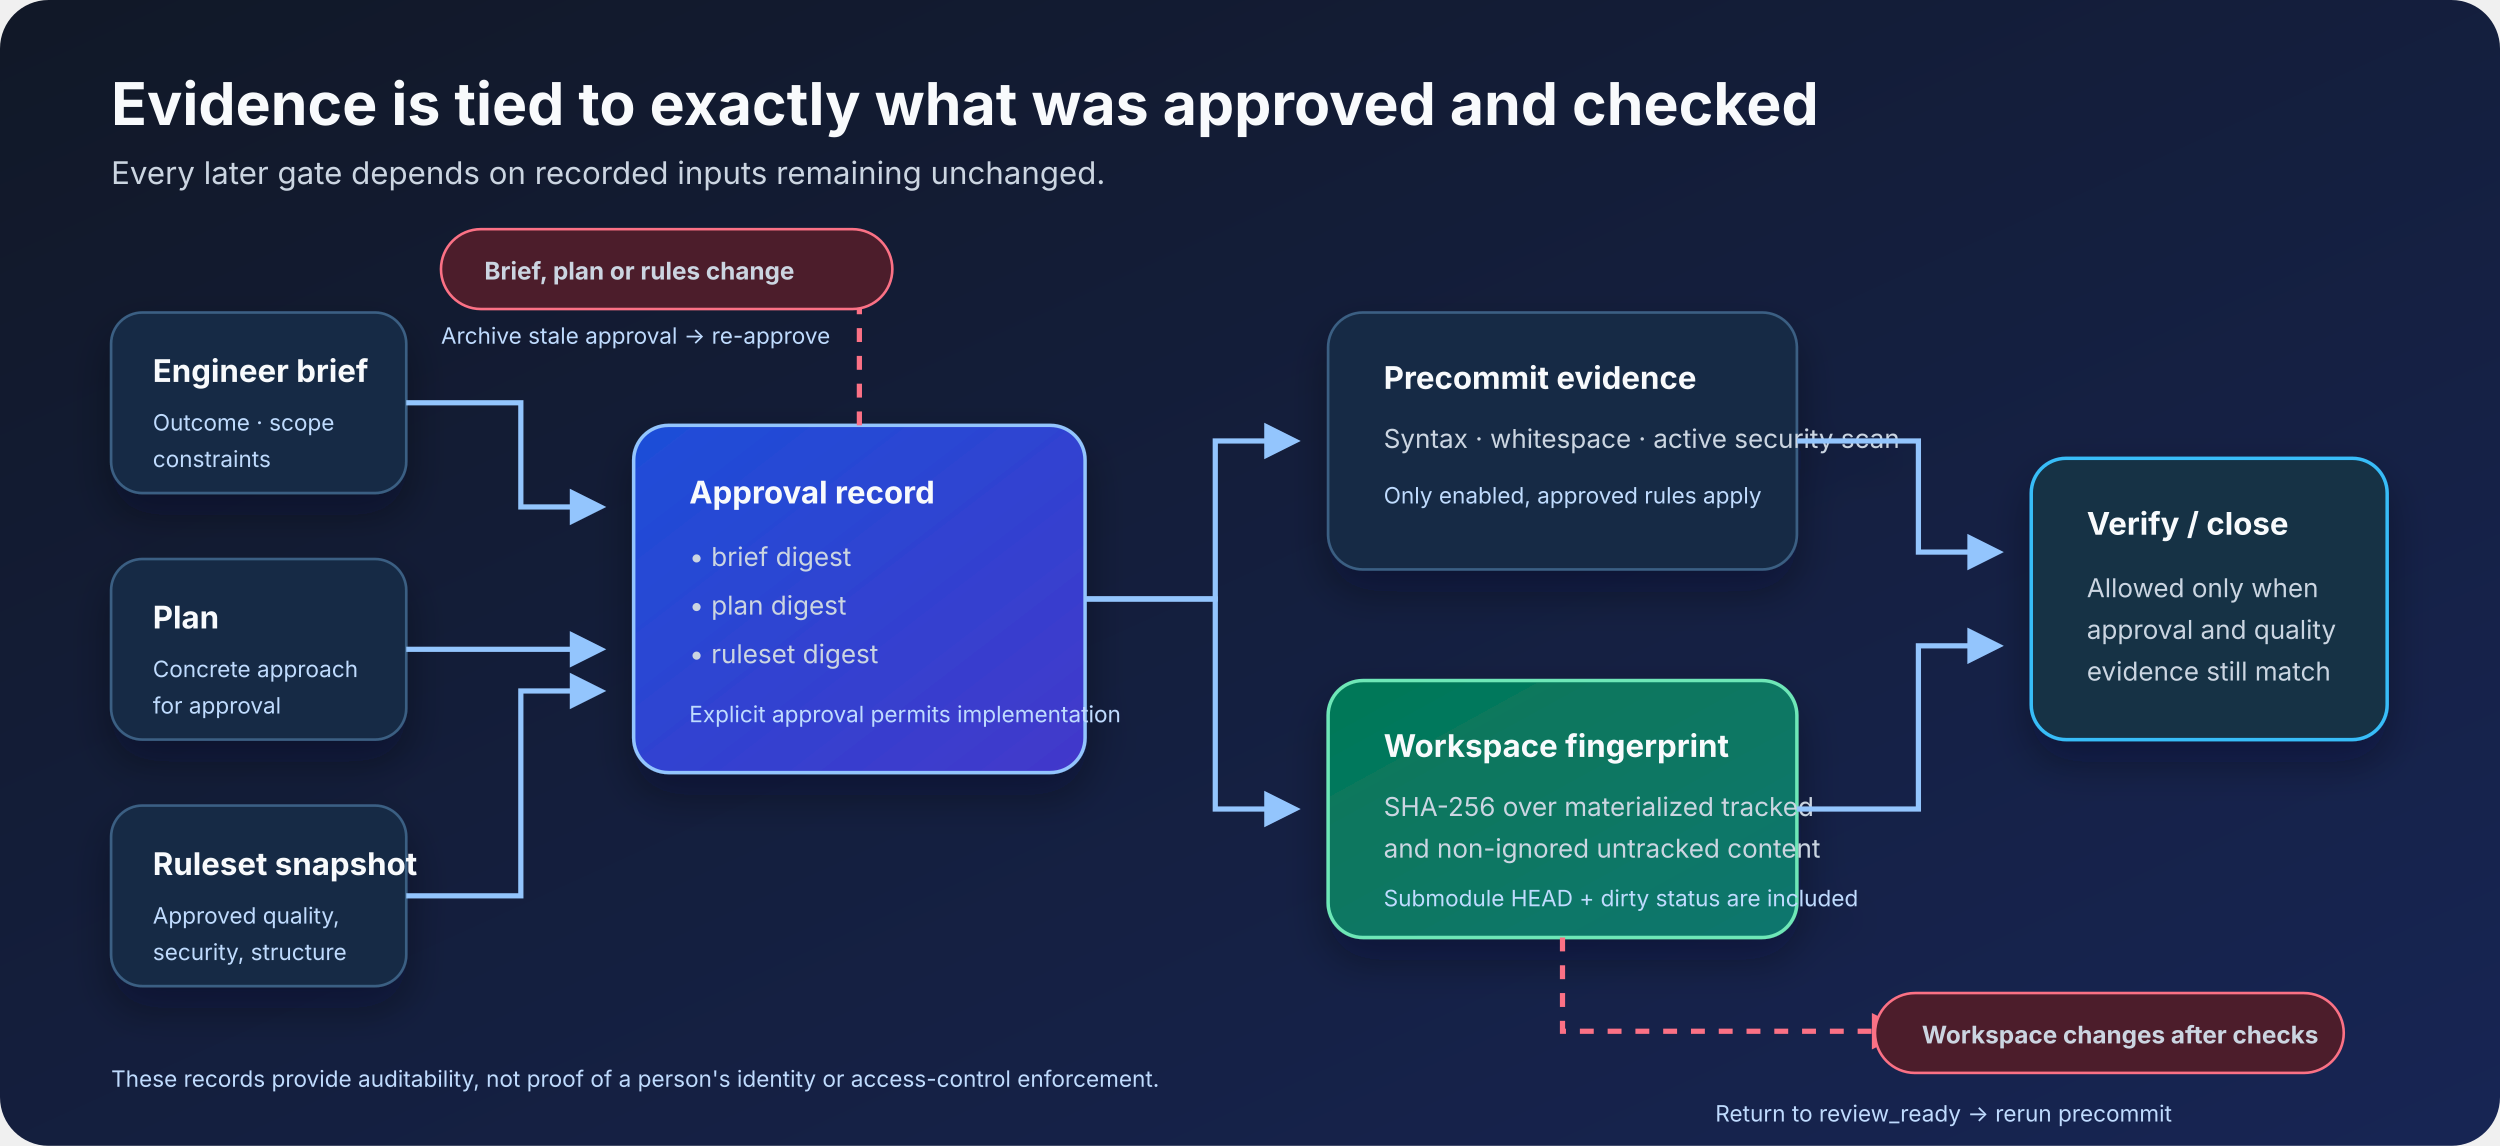
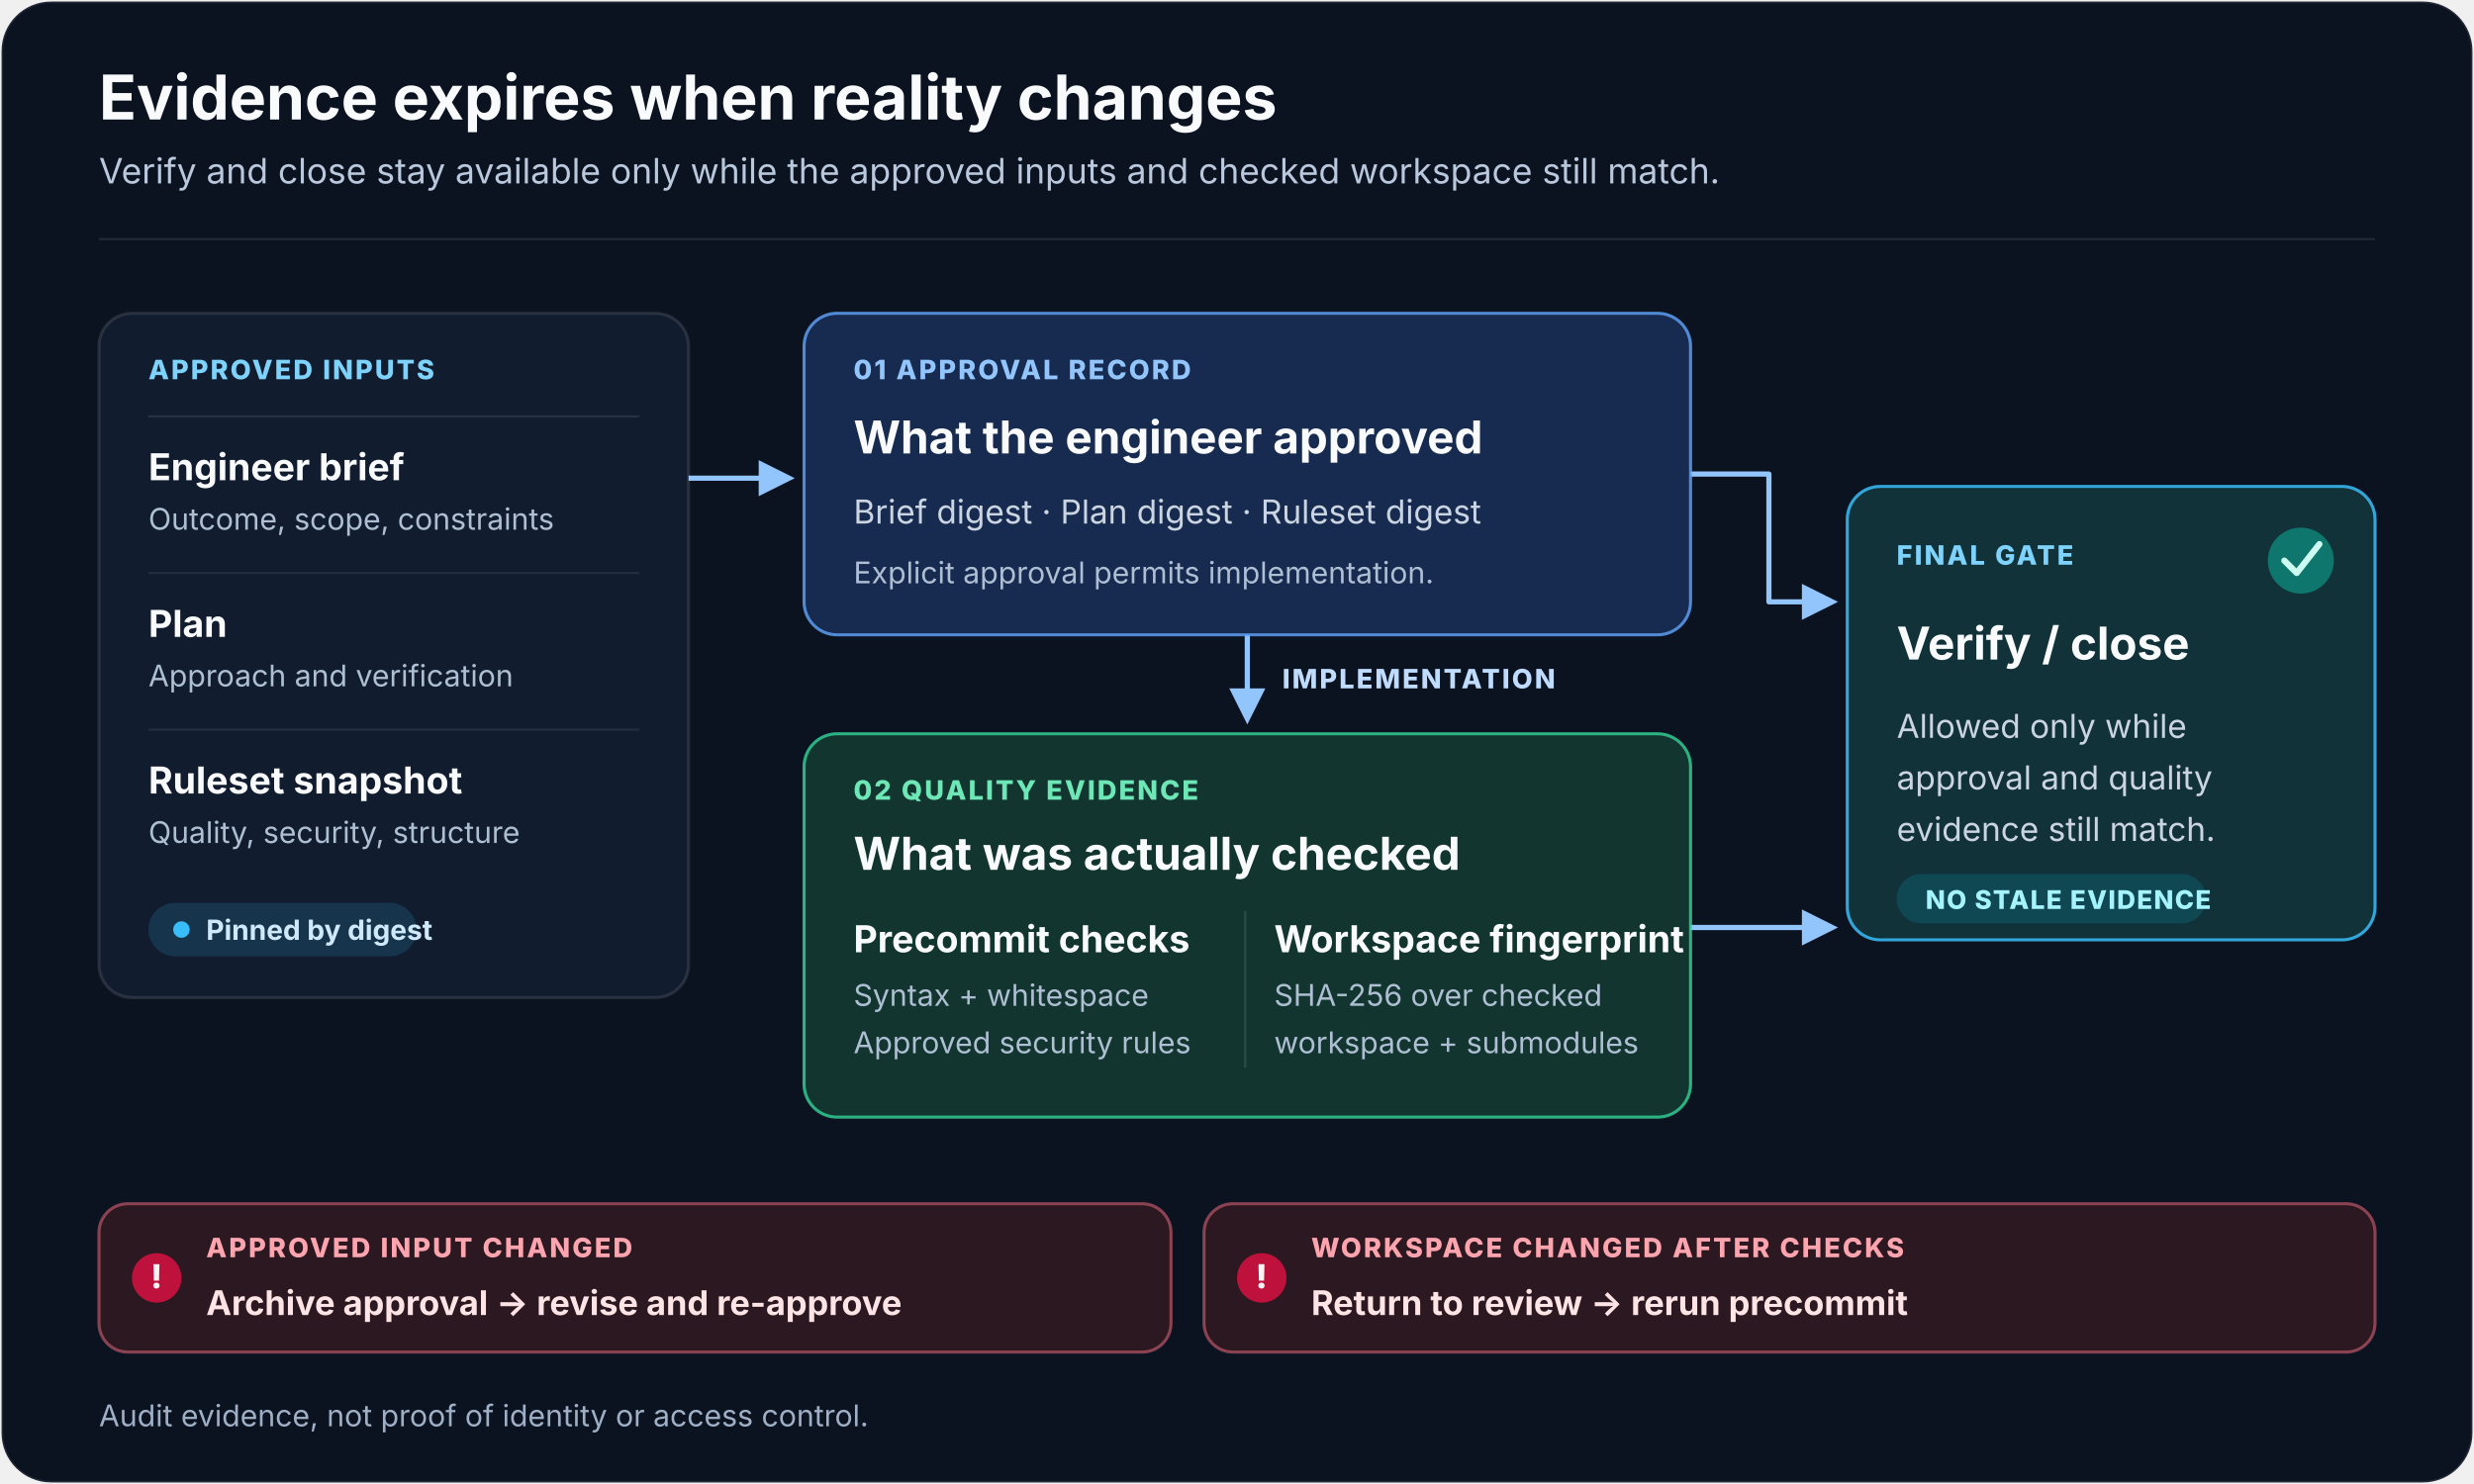
- <svg xmlns="http://www.w3.org/2000/svg" viewBox="0 0 1440 660" role="img" aria-labelledby="title description">
+ <svg xmlns="http://www.w3.org/2000/svg" viewBox="0 0 1200 720" role="img" aria-labelledby="title description">
  <defs>
-     <linearGradient id="background" x1="0" y1="0" x2="1" y2="1">
-       <stop offset="0" stop-color="#111827" />
-       <stop offset="1" stop-color="#172554" />
-     </linearGradient>
-     <linearGradient id="approved" x1="0" y1="0" x2="1" y2="1">
-       <stop offset="0" stop-color="#1d4ed8" />
-       <stop offset="1" stop-color="#4338ca" />
-     </linearGradient>
-     <linearGradient id="checked" x1="0" y1="0" x2="1" y2="1">
-       <stop offset="0" stop-color="#047857" />
-       <stop offset="1" stop-color="#0f766e" />
-     </linearGradient>
-     <filter id="shadow" x="-20%" y="-30%" width="140%" height="170%">
-       <feDropShadow dx="0" dy="12" stdDeviation="12" flood-color="#020617" flood-opacity=".35" />
-     </filter>
-     <marker id="arrow" viewBox="0 0 10 10" refX="8" refY="5" markerWidth="7" markerHeight="7" orient="auto-start-reverse">
-       <path d="M 0 0 L 10 5 L 0 10 z" fill="#93c5fd" />
-     </marker>
-     <marker id="danger" viewBox="0 0 10 10" refX="8" refY="5" markerWidth="7" markerHeight="7" orient="auto-start-reverse">
-       <path d="M 0 0 L 10 5 L 0 10 z" fill="#fb7185" />
+     <marker id="flow-arrow" viewBox="0 0 10 10" refX="8" refY="5" markerWidth="7" markerHeight="7" orient="auto">
+       <path d="M0 0 10 5 0 10Z" fill="#93c5fd" />
    </marker>
    <style>
-       .heading { font-family: Inter, Segoe UI, Arial, sans-serif; font-weight: 700; fill: #f8fafc; }
-       .body { font-family: Inter, Segoe UI, Arial, sans-serif; fill: #cbd5e1; }
-       .small { font-family: Inter, Segoe UI, Arial, sans-serif; fill: #bfdbfe; font-size: 13px; }
-       .card { fill: #172b45; stroke: #3b5f83; stroke-width: 1.5; }
-       .card-title { font-family: Inter, Segoe UI, Arial, sans-serif; fill: #f8fafc; font-size: 18px; font-weight: 700; }
+       .ui { font-family: Inter, "Segoe UI", Arial, sans-serif; }
+       .heading { font-family: Inter, "Segoe UI", Arial, sans-serif; font-size: 30px; font-weight: 700; fill: #f8fafc; }
+       .subtitle { font-family: Inter, "Segoe UI", Arial, sans-serif; font-size: 17px; fill: #b9c8dc; }
+       .card { fill: #111c2f; stroke: #ffffff; stroke-opacity: .11; stroke-width: 1.5; }
+       .title { font-family: Inter, "Segoe UI", Arial, sans-serif; font-size: 22px; font-weight: 700; fill: #f8fafc; }
+       .item-title { font-family: Inter, "Segoe UI", Arial, sans-serif; font-size: 18px; font-weight: 700; fill: #f8fafc; }
+       .body { font-family: Inter, "Segoe UI", Arial, sans-serif; font-size: 16px; fill: #cbd5e1; }
+       .small { font-family: Inter, "Segoe UI", Arial, sans-serif; font-size: 14.5px; fill: #aebfd3; }
+       .eyebrow { font-family: Inter, "Segoe UI", Arial, sans-serif; font-size: 13px; font-weight: 800; letter-spacing: .08em; }
+       .footer { font-family: Inter, "Segoe UI", Arial, sans-serif; font-size: 14.5px; fill: #9fb0c6; }
+       .flow { fill: none; stroke: #93c5fd; stroke-width: 2.5; stroke-linecap: round; stroke-linejoin: round; marker-end: url(#flow-arrow); }
    </style>
  </defs>
-   <rect width="1440" height="660" rx="28" fill="url(#background)" />
-   <text x="64" y="72" class="heading" font-size="34">Evidence is tied to exactly what was approved and checked</text>
-   <text x="64" y="106" class="body" font-size="18">Every later gate depends on recorded inputs remaining unchanged.</text>
-   <g filter="url(#shadow)">
-     <rect x="64" y="180" width="170" height="104" rx="18" class="card" />
-     <text x="88" y="220" class="card-title">Engineer brief</text>
-     <text x="88" y="248" class="small">Outcome · scope</text>
-     <text x="88" y="269" class="small">constraints</text>
-     <rect x="64" y="322" width="170" height="104" rx="18" class="card" />
-     <text x="88" y="362" class="card-title">Plan</text>
-     <text x="88" y="390" class="small">Concrete approach</text>
-     <text x="88" y="411" class="small">for approval</text>
-     <rect x="64" y="464" width="170" height="104" rx="18" class="card" />
-     <text x="88" y="504" class="card-title">Ruleset snapshot</text>
-     <text x="88" y="532" class="small">Approved quality,</text>
-     <text x="88" y="553" class="small">security, structure</text>
-     <rect x="365" y="245" width="260" height="200" rx="20" fill="url(#approved)" stroke="#93c5fd" stroke-width="2" />
-     <text x="397" y="290" class="card-title">Approval record</text>
-     <text x="397" y="326" class="body" font-size="15">• brief digest</text>
-     <text x="397" y="354" class="body" font-size="15">• plan digest</text>
-     <text x="397" y="382" class="body" font-size="15">• ruleset digest</text>
-     <text x="397" y="416" class="small">Explicit approval permits implementation</text>
-     <rect x="765" y="180" width="270" height="148" rx="20" class="card" />
-     <text x="797" y="224" class="card-title">Precommit evidence</text>
-     <text x="797" y="258" class="body" font-size="15">Syntax · whitespace · active security scan</text>
-     <text x="797" y="290" class="small">Only enabled, approved rules apply</text>
-     <rect x="765" y="392" width="270" height="148" rx="20" fill="url(#checked)" stroke="#6ee7b7" stroke-width="2" />
-     <text x="797" y="436" class="card-title">Workspace fingerprint</text>
-     <text x="797" y="470" class="body" font-size="15">SHA-256 over materialized tracked</text>
-     <text x="797" y="494" class="body" font-size="15">and non-ignored untracked content</text>
-     <text x="797" y="522" class="small">Submodule HEAD + dirty status are included</text>
-     <rect x="1170" y="264" width="205" height="162" rx="20" fill="#123145" stroke="#38bdf8" stroke-width="2" />
-     <text x="1202" y="308" class="card-title">Verify / close</text>
-     <text x="1202" y="344" class="body" font-size="15">Allowed only when</text>
-     <text x="1202" y="368" class="body" font-size="15">approval and quality</text>
-     <text x="1202" y="392" class="body" font-size="15">evidence still match</text>
+   <rect x=".75" y=".75" width="1198.5" height="718.5" rx="24" fill="#0b1220" stroke="#ffffff" stroke-opacity=".1" stroke-width="1.5" />
+   <text x="48" y="58" class="heading">Evidence expires when reality changes</text>
+   <text x="48" y="89" class="subtitle">Verify and close stay available only while the approved inputs and checked workspace still match.</text>
+   <line x1="48" y1="116" x2="1152" y2="116" stroke="#ffffff" stroke-opacity=".1" />
+   <g aria-hidden="true">
+     <path class="flow" d="M334 232H382" />
+     <path class="flow" d="M605 308V348" />
+     <path class="flow" d="M820 230H858V292H888" />
+     <path class="flow" d="M820 450H888" />
+     <text x="622" y="334" class="eyebrow" fill="#bfdbfe">IMPLEMENTATION</text>
  </g>
-   <g fill="none" stroke="#93c5fd" stroke-width="3" marker-end="url(#arrow)">
-     <path d="M234 232 H300 V292 H345" />
-     <path d="M234 374 H345" />
-     <path d="M234 516 H300 V398 H345" />
-     <path d="M625 345 H700 V254 H745" />
-     <path d="M625 345 H700 V466 H745" />
-     <path d="M1035 254 H1105 V318 H1150" />
-     <path d="M1035 466 H1105 V372 H1150" />
+   <g>
+     <rect x="48" y="152" width="286" height="332" rx="16" class="card" />
+     <text x="72" y="184" class="eyebrow" fill="#7dd3fc">APPROVED INPUTS</text>
+     <line x1="72" y1="202" x2="310" y2="202" stroke="#ffffff" stroke-opacity=".1" />
+     <text x="72" y="233" class="item-title">Engineer brief</text>
+     <text x="72" y="257" class="small">Outcome, scope, constraints</text>
+     <line x1="72" y1="278" x2="310" y2="278" stroke="#ffffff" stroke-opacity=".08" />
+     <text x="72" y="309" class="item-title">Plan</text>
+     <text x="72" y="333" class="small">Approach and verification</text>
+     <line x1="72" y1="354" x2="310" y2="354" stroke="#ffffff" stroke-opacity=".08" />
+     <text x="72" y="385" class="item-title">Ruleset snapshot</text>
+     <text x="72" y="409" class="small">Quality, security, structure</text>
+     <rect x="72" y="438" width="130" height="26" rx="13" fill="#16344b" />
+     <circle cx="88" cy="451" r="4" fill="#38bdf8" />
+     <text x="100" y="456" class="ui" font-size="13.5" font-weight="700" fill="#cfe8fb">Pinned by digest</text>
+     <rect x="390" y="152" width="430" height="156" rx="16" fill="#172a4f" stroke="#60a5fa" stroke-opacity=".8" stroke-width="1.5" />
+     <text x="414" y="184" class="eyebrow" fill="#93c5fd">01  APPROVAL RECORD</text>
+     <text x="414" y="220" class="title">What the engineer approved</text>
+     <text x="414" y="254" class="body">Brief digest · Plan digest · Ruleset digest</text>
+     <text x="414" y="283" class="small">Explicit approval permits implementation.</text>
+     <rect x="390" y="356" width="430" height="186" rx="16" fill="#12352f" stroke="#34d399" stroke-opacity=".8" stroke-width="1.5" />
+     <text x="414" y="388" class="eyebrow" fill="#6ee7b7">02  QUALITY EVIDENCE</text>
+     <text x="414" y="422" class="title">What was actually checked</text>
+     <line x1="604" y1="442" x2="604" y2="518" stroke="#ffffff" stroke-opacity=".12" />
+     <text x="414" y="462" class="item-title">Precommit checks</text>
+     <text x="414" y="488" class="small">Syntax + whitespace</text>
+     <text x="414" y="511" class="small">Approved security rules</text>
+     <text x="618" y="462" class="item-title" font-size="17">Workspace fingerprint</text>
+     <text x="618" y="488" class="small">SHA-256 over checked</text>
+     <text x="618" y="511" class="small">workspace + submodules</text>
+     <rect x="896" y="236" width="256" height="220" rx="16" fill="#12323a" stroke="#38bdf8" stroke-opacity=".85" stroke-width="1.5" />
+     <text x="920" y="274" class="eyebrow" fill="#7dd3fc">FINAL GATE</text>
+     <circle cx="1116" cy="272" r="16" fill="#0f766e" />
+     <path d="M1108 272l6 6 11-14" fill="none" stroke="#ccfbf1" stroke-width="3" stroke-linecap="round" stroke-linejoin="round" />
+     <text x="920" y="320" class="title">Verify / close</text>
+     <text x="920" y="358" class="body">Allowed only while</text>
+     <text x="920" y="383" class="body">approval and quality</text>
+     <text x="920" y="408" class="body">evidence still match.</text>
+     <rect x="920" y="424" width="150" height="24" rx="12" fill="#0f4852" />
+     <text x="934" y="441" class="ui" font-size="12.5" font-weight="800" letter-spacing=".05em" fill="#a5f3fc">NO STALE EVIDENCE</text>
  </g>
-   <g fill="none" stroke="#fb7185" stroke-width="3" stroke-dasharray="8 8" marker-end="url(#danger)">
-     <path d="M495 245 V154 H334" />
-     <path d="M900 540 V594 H1095" />
+   <g>
+     <rect x="48" y="584" width="520" height="72" rx="14" fill="#2b1820" stroke="#fb7185" stroke-opacity=".5" stroke-width="1.5" />
+     <circle cx="76" cy="620" r="12" fill="#be123c" />
+     <text x="73" y="625" class="ui" font-size="16" font-weight="800" fill="#fff1f2">!</text>
+     <text x="100" y="610" class="eyebrow" fill="#fda4af">APPROVED INPUT CHANGED</text>
+     <text x="100" y="638" class="ui" font-size="16.5" font-weight="700" fill="#ffe4e6">Archive approval → revise and re-approve</text>
+     <rect x="584" y="584" width="568" height="72" rx="14" fill="#2b1820" stroke="#fb7185" stroke-opacity=".5" stroke-width="1.5" />
+     <circle cx="612" cy="620" r="12" fill="#be123c" />
+     <text x="609" y="625" class="ui" font-size="16" font-weight="800" fill="#fff1f2">!</text>
+     <text x="636" y="610" class="eyebrow" fill="#fda4af">WORKSPACE CHANGED AFTER CHECKS</text>
+     <text x="636" y="638" class="ui" font-size="16.5" font-weight="700" fill="#ffe4e6">Return to review → rerun precommit</text>
  </g>
-   <rect x="254" y="132" width="260" height="46" rx="23" fill="#4c1d2b" stroke="#fb7185" stroke-width="1.5" />
-   <text x="279" y="161" class="body" font-size="14" font-weight="700">Brief, plan or rules change</text>
-   <text x="254" y="198" class="small" fill="#fecdd3">Archive stale approval → re-approve</text>
-   <rect x="1080" y="572" width="270" height="46" rx="23" fill="#4c1d2b" stroke="#fb7185" stroke-width="1.5" />
-   <text x="1107" y="601" class="body" font-size="14" font-weight="700">Workspace changes after checks</text>
-   <text x="988" y="646" class="small" fill="#fecdd3">Return to review_ready → rerun precommit</text>
-   <text x="64" y="626" class="small">These records provide auditability, not proof of a person's identity or access-control enforcement.</text>
+   <text x="48" y="692" class="footer">Audit evidence, not proof of identity or access control.</text>
</svg>
